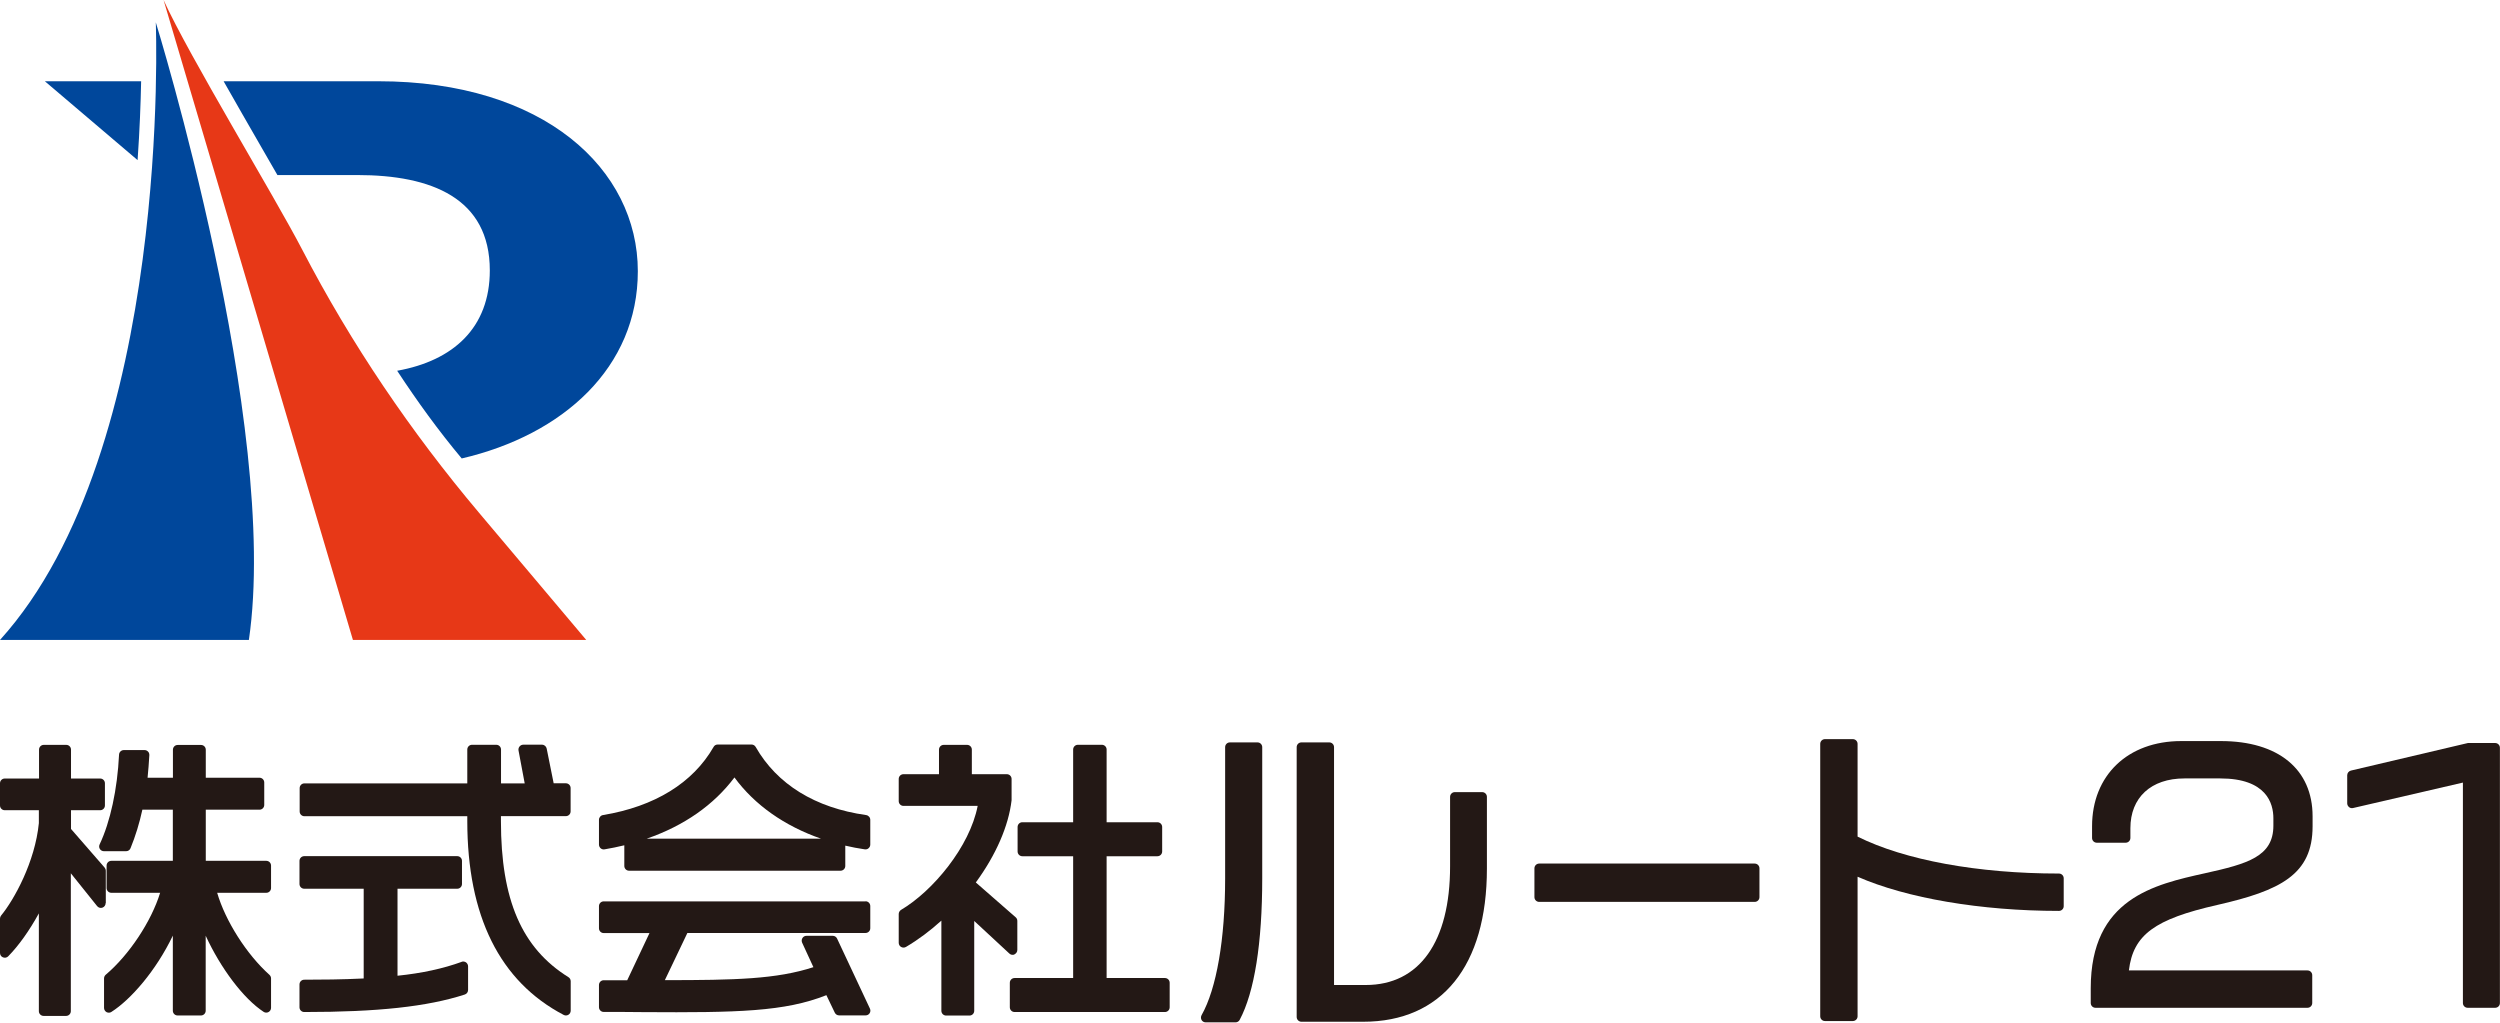
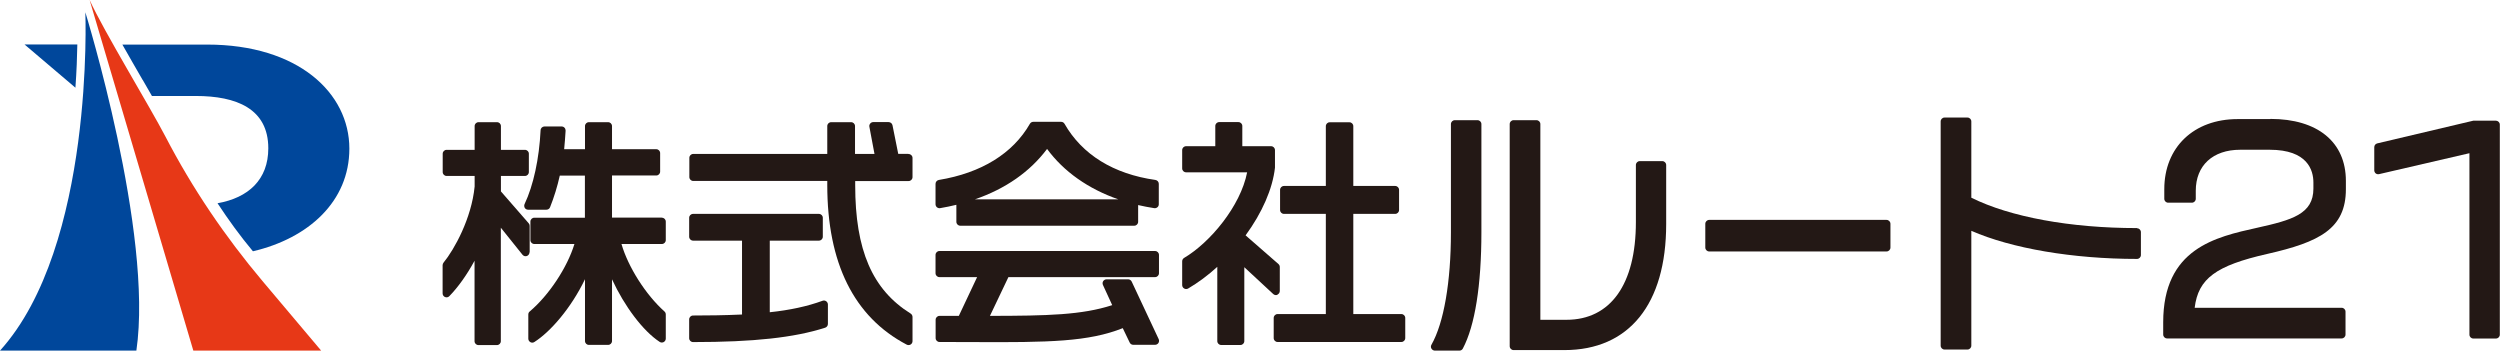
- <svg xmlns="http://www.w3.org/2000/svg" id="_レイヤー_2" viewBox="0 0 283.07 115.77">
+ <svg xmlns="http://www.w3.org/2000/svg" id="_レイヤー_2" viewBox="0 0 274.79 38.54">
  <defs>
    <style>.cls-1{fill:#00479b;}.cls-2{fill:#e73817;}.cls-3{fill:#231815;}</style>
  </defs>
  <g id="_レイヤー_1-2">
-     <path class="cls-3" d="m30.16,97.47h-6.86v-5.79h6.08c.3,0,.54-.24.54-.54v-2.54c0-.3-.24-.54-.54-.54h-6.08v-3.17c0-.3-.24-.54-.54-.54h-2.64c-.3,0-.54.24-.54.54v3.17h-2.87c.08-.81.15-1.66.2-2.56,0-.15-.04-.3-.15-.4-.1-.11-.24-.17-.39-.17h-2.35c-.29,0-.53.23-.54.52-.19,3.91-.99,7.61-2.2,10.16-.08.17-.07.37.03.52.1.16.27.25.46.25h2.51c.22,0,.42-.13.5-.34.56-1.37,1.01-2.84,1.34-4.36h3.45v5.79h-6.96c-.3,0-.54.24-.54.54v2.54c0,.3.24.54.54.54h5.52c-.99,3.23-3.5,7.03-6.16,9.28-.12.1-.19.26-.19.42v3.33c0,.2.11.38.28.48.18.09.39.09.55-.02,2.2-1.4,5.05-4.66,6.96-8.64v8.5c0,.3.24.54.54.54h2.64c.3,0,.54-.24.54-.54v-8.49c1.69,3.67,4.26,7.11,6.56,8.62.17.11.38.12.56.02.18-.1.28-.28.28-.48v-3.33c0-.15-.07-.3-.18-.4-2.6-2.33-5-6.13-5.92-9.29h5.56c.3,0,.54-.24.54-.54v-2.54c0-.3-.24-.54-.54-.54Z" />
-     <path class="cls-3" d="m11.98,102.25v-3.65c0-.13-.05-.26-.13-.36l-3.81-4.38v-2.12h3.3c.3,0,.54-.24.54-.54v-2.51c0-.3-.24-.54-.54-.54h-3.3v-3.27c0-.3-.24-.54-.54-.54h-2.54c-.3,0-.54.24-.54.54v3.27H.54c-.3,0-.54.24-.54.54v2.51c0,.3.24.54.54.54h3.86v1.46c-.43,4.38-2.79,8.66-4.28,10.47-.08.1-.12.22-.12.35v3.88c0,.22.13.42.34.5.2.08.44.04.59-.12,1.2-1.22,2.41-2.93,3.47-4.86v11.07c0,.3.24.54.54.54h2.54c.3,0,.54-.24.54-.54v-15.61l2.98,3.72c.15.18.39.25.6.17.22-.08.36-.28.36-.51Z" />
-     <path class="cls-3" d="m52.27,108.91c-2.08.76-4.52,1.29-7.26,1.57v-9.85h6.76c.3,0,.54-.24.54-.54v-2.61c0-.3-.24-.54-.54-.54h-17.32c-.3,0-.54.24-.54.54v2.61c0,.3.24.54.54.54h6.73v10.16c-2.42.12-4.85.14-6.73.14-.3,0-.54.24-.54.54v2.58c0,.3.24.54.54.54,8.33,0,13.94-.61,18.17-1.98.23-.07.38-.28.38-.52v-2.67c0-.18-.09-.34-.23-.45-.15-.1-.33-.13-.5-.07Z" />
-     <path class="cls-3" d="m64.07,88.69h-1.38l-.79-3.93c-.05-.25-.27-.44-.53-.44h-2.12c-.16,0-.31.07-.42.2-.1.12-.15.29-.12.45l.7,3.73h-2.68v-3.83c0-.3-.24-.54-.54-.54h-2.74c-.3,0-.54.24-.54.54v3.83h-18.44c-.3,0-.54.24-.54.54v2.64c0,.3.24.54.54.54h18.44v.53c0,10.78,3.68,18.18,10.92,21.97.08.04.17.06.25.06.1,0,.2-.03.28-.08.16-.1.26-.27.26-.47v-3.33c0-.19-.1-.36-.26-.46-5.28-3.29-7.64-8.74-7.64-17.67v-.56h7.35c.3,0,.54-.24.54-.54v-2.64c0-.3-.24-.54-.54-.54Z" />
-     <path class="cls-3" d="m98.08,92.29c-5.77-.81-10.1-3.48-12.52-7.72-.1-.17-.28-.27-.47-.27h-3.82c-.2,0-.38.1-.47.27-2.34,4.08-6.67,6.75-12.53,7.72-.26.04-.45.27-.45.54v2.8c0,.16.07.31.19.42.12.1.28.15.44.12.77-.13,1.51-.28,2.24-.46v2.34c0,.3.24.54.54.54h23.94c.3,0,.54-.24.54-.54v-2.3c.72.17,1.46.31,2.21.42.15.02.32-.02.43-.13.12-.1.19-.25.19-.41v-2.8c0-.27-.2-.5-.47-.54Zm-24.85,2.67c4.22-1.46,7.59-3.81,9.93-6.93,2.29,3.12,5.67,5.49,9.8,6.93h-19.73Z" />
-     <path class="cls-3" d="m98.01,102.06h-29.65c-.3,0-.54.24-.54.54v2.51c0,.3.24.54.54.54h5.18l-2.52,5.34h-2.66c-.3,0-.54.24-.54.54v2.51c0,.3.24.54.54.54,1.59,0,3.08,0,4.49.02,10.67.07,16.01-.05,20.72-1.92l.95,1.98c.09.19.28.31.49.31h3c.19,0,.36-.09.46-.25.1-.16.11-.35.03-.52l-3.72-7.93c-.09-.19-.28-.31-.49-.31h-2.97c-.19,0-.36.09-.46.25-.1.16-.11.35-.04.52l1.28,2.78c-4.18,1.36-8.82,1.47-16.82,1.47l2.55-5.34h20.17c.3,0,.54-.24.54-.54v-2.51c0-.3-.24-.54-.54-.54Z" />
-     <path class="cls-3" d="m131.9,110.74h-6.6v-13.79h5.75c.3,0,.54-.24.54-.54v-2.77c0-.3-.24-.54-.54-.54h-5.75v-8.23c0-.3-.24-.54-.54-.54h-2.71c-.3,0-.54.24-.54.54v8.23h-5.75c-.3,0-.54.24-.54.54v2.77c0,.3.24.54.54.54h5.75v13.79h-6.63c-.3,0-.54.24-.54.54v2.77c0,.3.24.54.54.54h17.02c.3,0,.54-.24.54-.54v-2.77c0-.3-.24-.54-.54-.54Z" />
-     <path class="cls-3" d="m114.86,108.06c.2-.09.33-.28.33-.5v-3.29c0-.16-.07-.31-.19-.41l-4.51-3.94c2.28-3.12,3.71-6.39,4.05-9.31v-2.41c0-.3-.24-.54-.54-.54h-3.96v-2.78c0-.3-.24-.54-.54-.54h-2.64c-.3,0-.54.24-.54.54v2.78h-4.02c-.3,0-.54.24-.54.54v2.51c0,.3.24.54.54.54h8.4c-.9,4.65-5.1,9.66-8.67,11.77-.16.1-.27.28-.27.47v3.26c0,.19.1.38.27.47.17.1.38.1.55,0,1.36-.8,2.73-1.82,4.01-2.98v10.21c0,.3.24.54.54.54h2.64c.3,0,.54-.24.54-.54v-10.17l3.98,3.69c.16.15.39.19.59.1Z" />
-     <path class="cls-3" d="m167.8,89.69h-3.07c-.3,0-.54.24-.54.54v7.87c0,8.54-3.48,13.43-9.55,13.43h-3.59v-26.93c0-.3-.24-.54-.54-.54h-3.15c-.3,0-.54.24-.54.54v30.55c0,.3.24.54.54.54h6.99c8.9,0,14.01-6.32,14.01-17.34v-8.12c0-.3-.24-.54-.54-.54Z" />
-     <path class="cls-3" d="m142.37,84.06h-3.11c-.3,0-.54.24-.54.54v14.89c0,6.83-.97,12.46-2.67,15.46-.09.17-.09.37,0,.54s.28.27.47.27h3.37c.2,0,.39-.11.48-.29,1.67-3.14,2.55-8.68,2.55-16.02v-14.85c0-.3-.24-.54-.54-.54Z" />
-     <rect class="cls-3" x="173.74" y="97.78" width="25.48" height="4.34" rx=".54" ry=".54" />
-     <path class="cls-3" d="m233.13,98.91c-9.18,0-17.46-1.52-22.8-4.18v-10.5c0-.3-.24-.54-.54-.54h-3.15c-.3,0-.54.24-.54.54v30.84c0,.3.24.54.54.54h3.15c.3,0,.54-.24.54-.54v-15.8c5.54,2.43,13.97,3.87,22.8,3.87.3,0,.54-.24.54-.54v-3.15c0-.3-.24-.54-.54-.54Z" />
-     <path class="cls-3" d="m251.47,83.91h-4.5c-6.04,0-10.09,3.88-10.09,9.65v1.32c0,.3.24.54.54.54h3.26c.3,0,.54-.24.54-.54v-1.1c0-3.48,2.34-5.64,6.12-5.64h4.06c5.23,0,6.01,2.82,6.01,4.51v.84c0,3.5-2.93,4.32-7.72,5.38-5.77,1.28-12.96,2.87-12.96,13.02v1.68c0,.3.24.54.54.54h24c.3,0,.54-.24.54-.54v-3.15c0-.3-.24-.54-.54-.54h-20.22c.48-4.04,2.94-5.81,9.99-7.41,7.17-1.63,10.81-3.45,10.81-8.91v-1.13c0-5.33-3.88-8.52-10.39-8.52Z" />
-     <path class="cls-3" d="m282.53,84.13h-3.09s-13.25,3.12-13.25,3.12c-.24.06-.42.28-.42.53v3.18c0,.17.08.32.21.43s.3.14.46.1l12.43-2.88v24.96c0,.3.24.54.54.54h3.11c.3,0,.54-.24.54-.54v-28.9c0-.3-.24-.54-.54-.54Z" />
-     <path class="cls-1" d="m29.51,16.52c.65,1.12,1.29,2.23,1.9,3.3h9.06c8.38,0,14.99,2.61,14.99,10.8,0,6.49-4.13,10.22-10.49,11.36,2.27,3.46,4.69,6.8,7.31,9.93,11.51-2.68,19.94-10.32,19.94-21.2,0-11.55-10.62-21.51-29.38-21.51h-17.52c1.36,2.41,2.81,4.92,4.19,7.32Z" />
-     <path class="cls-1" d="m15.99,9.2H5.08l10.5,8.93c.24-3.43.35-6.46.4-8.93Z" />
-     <path class="cls-1" d="m28.18,72.46C31.74,48.15,17.64,2.53,17.64,2.53c0,0,1.91,48.31-17.64,69.93h28.18Z" />
-     <path class="cls-2" d="m66.38,72.46h-26.42L18.52,0c2.9,6.37,12.47,22.06,15.7,28.27,5.53,10.65,12.29,20.62,20.02,29.79l12.14,14.4Z" />
+     <path class="cls-3" d="m72.75,23.92h-5.48v-4.63h4.86c.24,0,.43-.19.43-.43v-2.03c0-.24-.19-.43-.43-.43h-4.86v-2.54c0-.24-.19-.43-.43-.43h-2.11c-.24,0-.43.19-.43.43v2.54h-2.29c.06-.65.12-1.33.16-2.04,0-.12-.04-.24-.12-.32-.08-.09-.2-.14-.32-.14h-1.88c-.23,0-.42.18-.43.41-.15,3.12-.79,6.08-1.76,8.12-.06.13-.05.29.02.42.08.13.22.2.37.2h2.01c.18,0,.34-.11.4-.27.44-1.1.8-2.27,1.07-3.48h2.76v4.63h-5.56c-.24,0-.43.19-.43.43v2.03c0,.24.19.43.43.43h4.41c-.79,2.58-2.79,5.62-4.92,7.42-.1.08-.15.2-.15.33v2.66c0,.16.09.3.23.38.14.08.31.07.44-.02,1.76-1.12,4.03-3.72,5.56-6.9v6.79c0,.24.19.43.43.43h2.11c.24,0,.43-.19.43-.43v-6.78c1.35,2.93,3.4,5.68,5.24,6.88.13.09.31.09.44.02.14-.08.23-.22.23-.38v-2.66c0-.12-.05-.24-.14-.32-2.08-1.86-4-4.9-4.73-7.42h4.44c.24,0,.43-.19.43-.43v-2.03c0-.24-.19-.43-.43-.43Z" />
+     <path class="cls-3" d="m58.22,27.74v-2.92c0-.1-.04-.21-.11-.28l-3.05-3.5v-1.7h2.64c.24,0,.43-.19.43-.43v-2.01c0-.24-.19-.43-.43-.43h-2.64v-2.61c0-.24-.19-.43-.43-.43h-2.03c-.24,0-.43.19-.43.43v2.61h-3.08c-.24,0-.43.19-.43.43v2.01c0,.24.19.43.43.43h3.08v1.16c-.34,3.5-2.23,6.92-3.42,8.37-.06.08-.1.18-.1.28v3.1c0,.18.11.34.27.4.16.07.35.03.47-.1.96-.98,1.93-2.34,2.77-3.89v8.84c0,.24.19.43.43.43h2.03c.24,0,.43-.19.43-.43v-12.47l2.38,2.97c.12.15.32.2.48.14.17-.06.29-.23.29-.41Z" />
+     <path class="cls-3" d="m90.41,33.06c-1.66.61-3.61,1.03-5.8,1.26v-7.87h5.4c.24,0,.43-.19.43-.43v-2.08c0-.24-.19-.43-.43-.43h-13.83c-.24,0-.43.19-.43.43v2.08c0,.24.19.43.43.43h5.38v8.12c-1.94.09-3.87.11-5.38.11-.24,0-.43.19-.43.43v2.06c0,.24.19.43.43.43,6.66,0,11.13-.49,14.52-1.58.18-.06.3-.23.3-.41v-2.14c0-.14-.07-.27-.19-.36-.12-.08-.26-.1-.4-.05Z" />
+     <path class="cls-3" d="m99.83,16.91h-1.1l-.63-3.14c-.04-.2-.22-.35-.43-.35h-1.69c-.13,0-.25.06-.33.16-.08.1-.12.23-.09.36l.56,2.98h-2.14v-3.06c0-.24-.19-.43-.43-.43h-2.19c-.24,0-.43.19-.43.43v3.06h-14.73c-.24,0-.43.19-.43.43v2.11c0,.24.19.43.43.43h14.73v.43c0,8.61,2.94,14.52,8.73,17.56.06.03.13.05.2.05.08,0,.16-.02.23-.06.13-.08.21-.22.21-.37v-2.66c0-.15-.08-.29-.2-.37-4.22-2.63-6.1-6.98-6.1-14.12v-.45h5.87c.24,0,.43-.19.43-.43v-2.11c0-.24-.19-.43-.43-.43Z" />
+     <path class="cls-3" d="m127.01,19.78c-4.61-.65-8.06-2.78-10-6.17-.08-.14-.22-.22-.38-.22h-3.05c-.16,0-.3.08-.38.22-1.87,3.26-5.33,5.4-10.01,6.17-.21.04-.36.22-.36.43v2.24c0,.13.06.25.15.33.1.08.23.12.35.1.61-.1,1.21-.23,1.79-.37v1.87c0,.24.19.43.43.43h19.12c.24,0,.43-.19.43-.43v-1.84c.58.13,1.17.25,1.77.34.12.02.25-.02.35-.1.1-.08.15-.2.15-.33v-2.24c0-.22-.16-.4-.37-.43Zm-19.85,2.13c3.37-1.16,6.06-3.04,7.93-5.54,1.83,2.49,4.53,4.39,7.83,5.54h-15.76Z" />
+     <path class="cls-3" d="m126.95,27.59h-23.69c-.24,0-.43.19-.43.43v2.01c0,.24.19.43.43.43h4.14l-2.01,4.26h-2.12c-.24,0-.43.19-.43.43v2.01c0,.24.19.43.43.43,1.27,0,2.46,0,3.59.01,8.53.05,12.79-.04,16.55-1.53l.76,1.58c.07.15.22.25.39.25h2.4c.15,0,.29-.08.37-.2.08-.13.09-.28.03-.42l-2.97-6.33c-.07-.15-.23-.25-.39-.25h-2.37c-.15,0-.29.08-.37.2-.08.12-.09.28-.03.42l1.02,2.22c-3.34,1.08-7.04,1.17-13.44,1.18l2.03-4.26h16.12c.24,0,.43-.19.43-.43v-2.01c0-.24-.19-.43-.43-.43Z" />
+     <path class="cls-3" d="m154.02,34.52h-5.27v-11.01h4.6c.24,0,.43-.19.43-.43v-2.21c0-.24-.19-.43-.43-.43h-4.6v-6.57c0-.24-.19-.43-.43-.43h-2.16c-.24,0-.43.19-.43.43v6.57h-4.6c-.24,0-.43.19-.43.43v2.21c0,.24.19.43.43.43h4.6v11.01h-5.3c-.24,0-.43.19-.43.43v2.21c0,.24.19.43.43.43h13.6c.24,0,.43-.19.43-.43v-2.21c0-.24-.19-.43-.43-.43Z" />
+     <path class="cls-3" d="m140.41,32.38c.16-.07.26-.23.26-.4v-2.63c0-.13-.05-.24-.15-.33l-3.61-3.15c1.82-2.49,2.97-5.11,3.23-7.44v-1.93c0-.24-.19-.43-.43-.43h-3.16v-2.22c0-.24-.19-.43-.43-.43h-2.11c-.24,0-.43.19-.43.43v2.22h-3.21c-.24,0-.43.19-.43.43v2.01c0,.24.19.43.43.43h6.71c-.72,3.71-4.07,7.72-6.93,9.41-.13.08-.21.22-.21.37v2.61c0,.16.08.3.22.38.13.08.3.08.44,0,1.09-.64,2.18-1.45,3.2-2.38v8.16c0,.24.19.43.43.43h2.11c.24,0,.43-.19.43-.43v-8.12l3.18,2.95c.13.12.31.15.47.08Z" />
+     <path class="cls-3" d="m182.7,17.71h-2.46c-.24,0-.43.19-.43.43v6.28c0,6.82-2.78,10.73-7.63,10.73h-2.87V13.64c0-.24-.19-.43-.43-.43h-2.51c-.24,0-.43.19-.43.43v24.41c0,.24.19.43.43.43h5.58c7.11,0,11.19-5.05,11.19-13.85v-6.49c0-.24-.19-.43-.43-.43Z" />
+     <path class="cls-3" d="m162.39,13.21h-2.48c-.24,0-.43.19-.43.43v11.9c0,5.45-.78,9.96-2.14,12.35-.08.13-.08.3,0,.43s.22.22.38.22h2.69c.16,0,.31-.09.38-.23,1.33-2.51,2.04-6.94,2.04-12.8v-11.87c0-.24-.19-.43-.43-.43Z" />
+     <rect class="cls-3" x="187.44" y="24.17" width="20.35" height="3.47" rx=".43" ry=".43" />
+     <path class="cls-3" d="m234.89,25.07c-7.33,0-13.95-1.22-18.21-3.34v-8.38c0-.24-.19-.43-.43-.43h-2.51c-.24,0-.43.19-.43.43v24.64c0,.24.19.43.43.43h2.51c.24,0,.43-.19.43-.43v-12.62c4.43,1.94,11.16,3.09,18.21,3.09.24,0,.43-.19.43-.43v-2.51c0-.24-.19-.43-.43-.43Z" />
+     <path class="cls-3" d="m249.55,13.09h-3.6c-4.82,0-8.06,3.1-8.06,7.71v1.05c0,.24.19.43.43.43h2.6c.24,0,.43-.19.43-.43v-.88c0-2.78,1.87-4.51,4.89-4.51h3.24c4.17,0,4.8,2.26,4.8,3.6v.67c0,2.79-2.34,3.45-6.16,4.3-4.61,1.02-10.35,2.29-10.35,10.4v1.34c0,.24.19.43.43.43h19.18c.24,0,.43-.19.43-.43v-2.51c0-.24-.19-.43-.43-.43h-16.15c.39-3.22,2.35-4.64,7.98-5.92,5.73-1.3,8.64-2.76,8.64-7.12v-.91c0-4.26-3.1-6.81-8.3-6.81Z" />
+     <path class="cls-3" d="m274.35,13.26h-2.47s-10.58,2.5-10.58,2.5c-.2.05-.33.22-.33.42v2.54c0,.13.06.26.16.34s.24.11.37.08l9.93-2.3v19.94c0,.24.19.43.43.43h2.48c.24,0,.43-.19.43-.43V13.7c0-.24-.19-.43-.43-.43Z" />
+     <path class="cls-1" d="m15.69,8.79c.34.6.68,1.19,1.01,1.76h4.82c4.46,0,7.97,1.39,7.97,5.75,0,3.45-2.19,5.44-5.58,6.04,1.21,1.84,2.5,3.62,3.89,5.28,6.12-1.43,10.6-5.49,10.6-11.28,0-6.14-5.65-11.44-15.63-11.44h-9.32c.72,1.28,1.5,2.62,2.23,3.89Z" />
+     <path class="cls-1" d="m8.5,4.89H2.7l5.59,4.75c.13-1.82.19-3.44.21-4.75Z" />
+     <path class="cls-1" d="m14.99,38.54C16.88,25.61,9.38,1.35,9.38,1.35c0,0,1.02,25.7-9.38,37.19h14.99Z" />
+     <path class="cls-2" d="m35.3,38.54h-14.05L9.85,0c1.54,3.39,6.63,11.73,8.35,15.04,2.94,5.66,6.54,10.97,10.65,15.85l6.46,7.66Z" />
  </g>
</svg>
